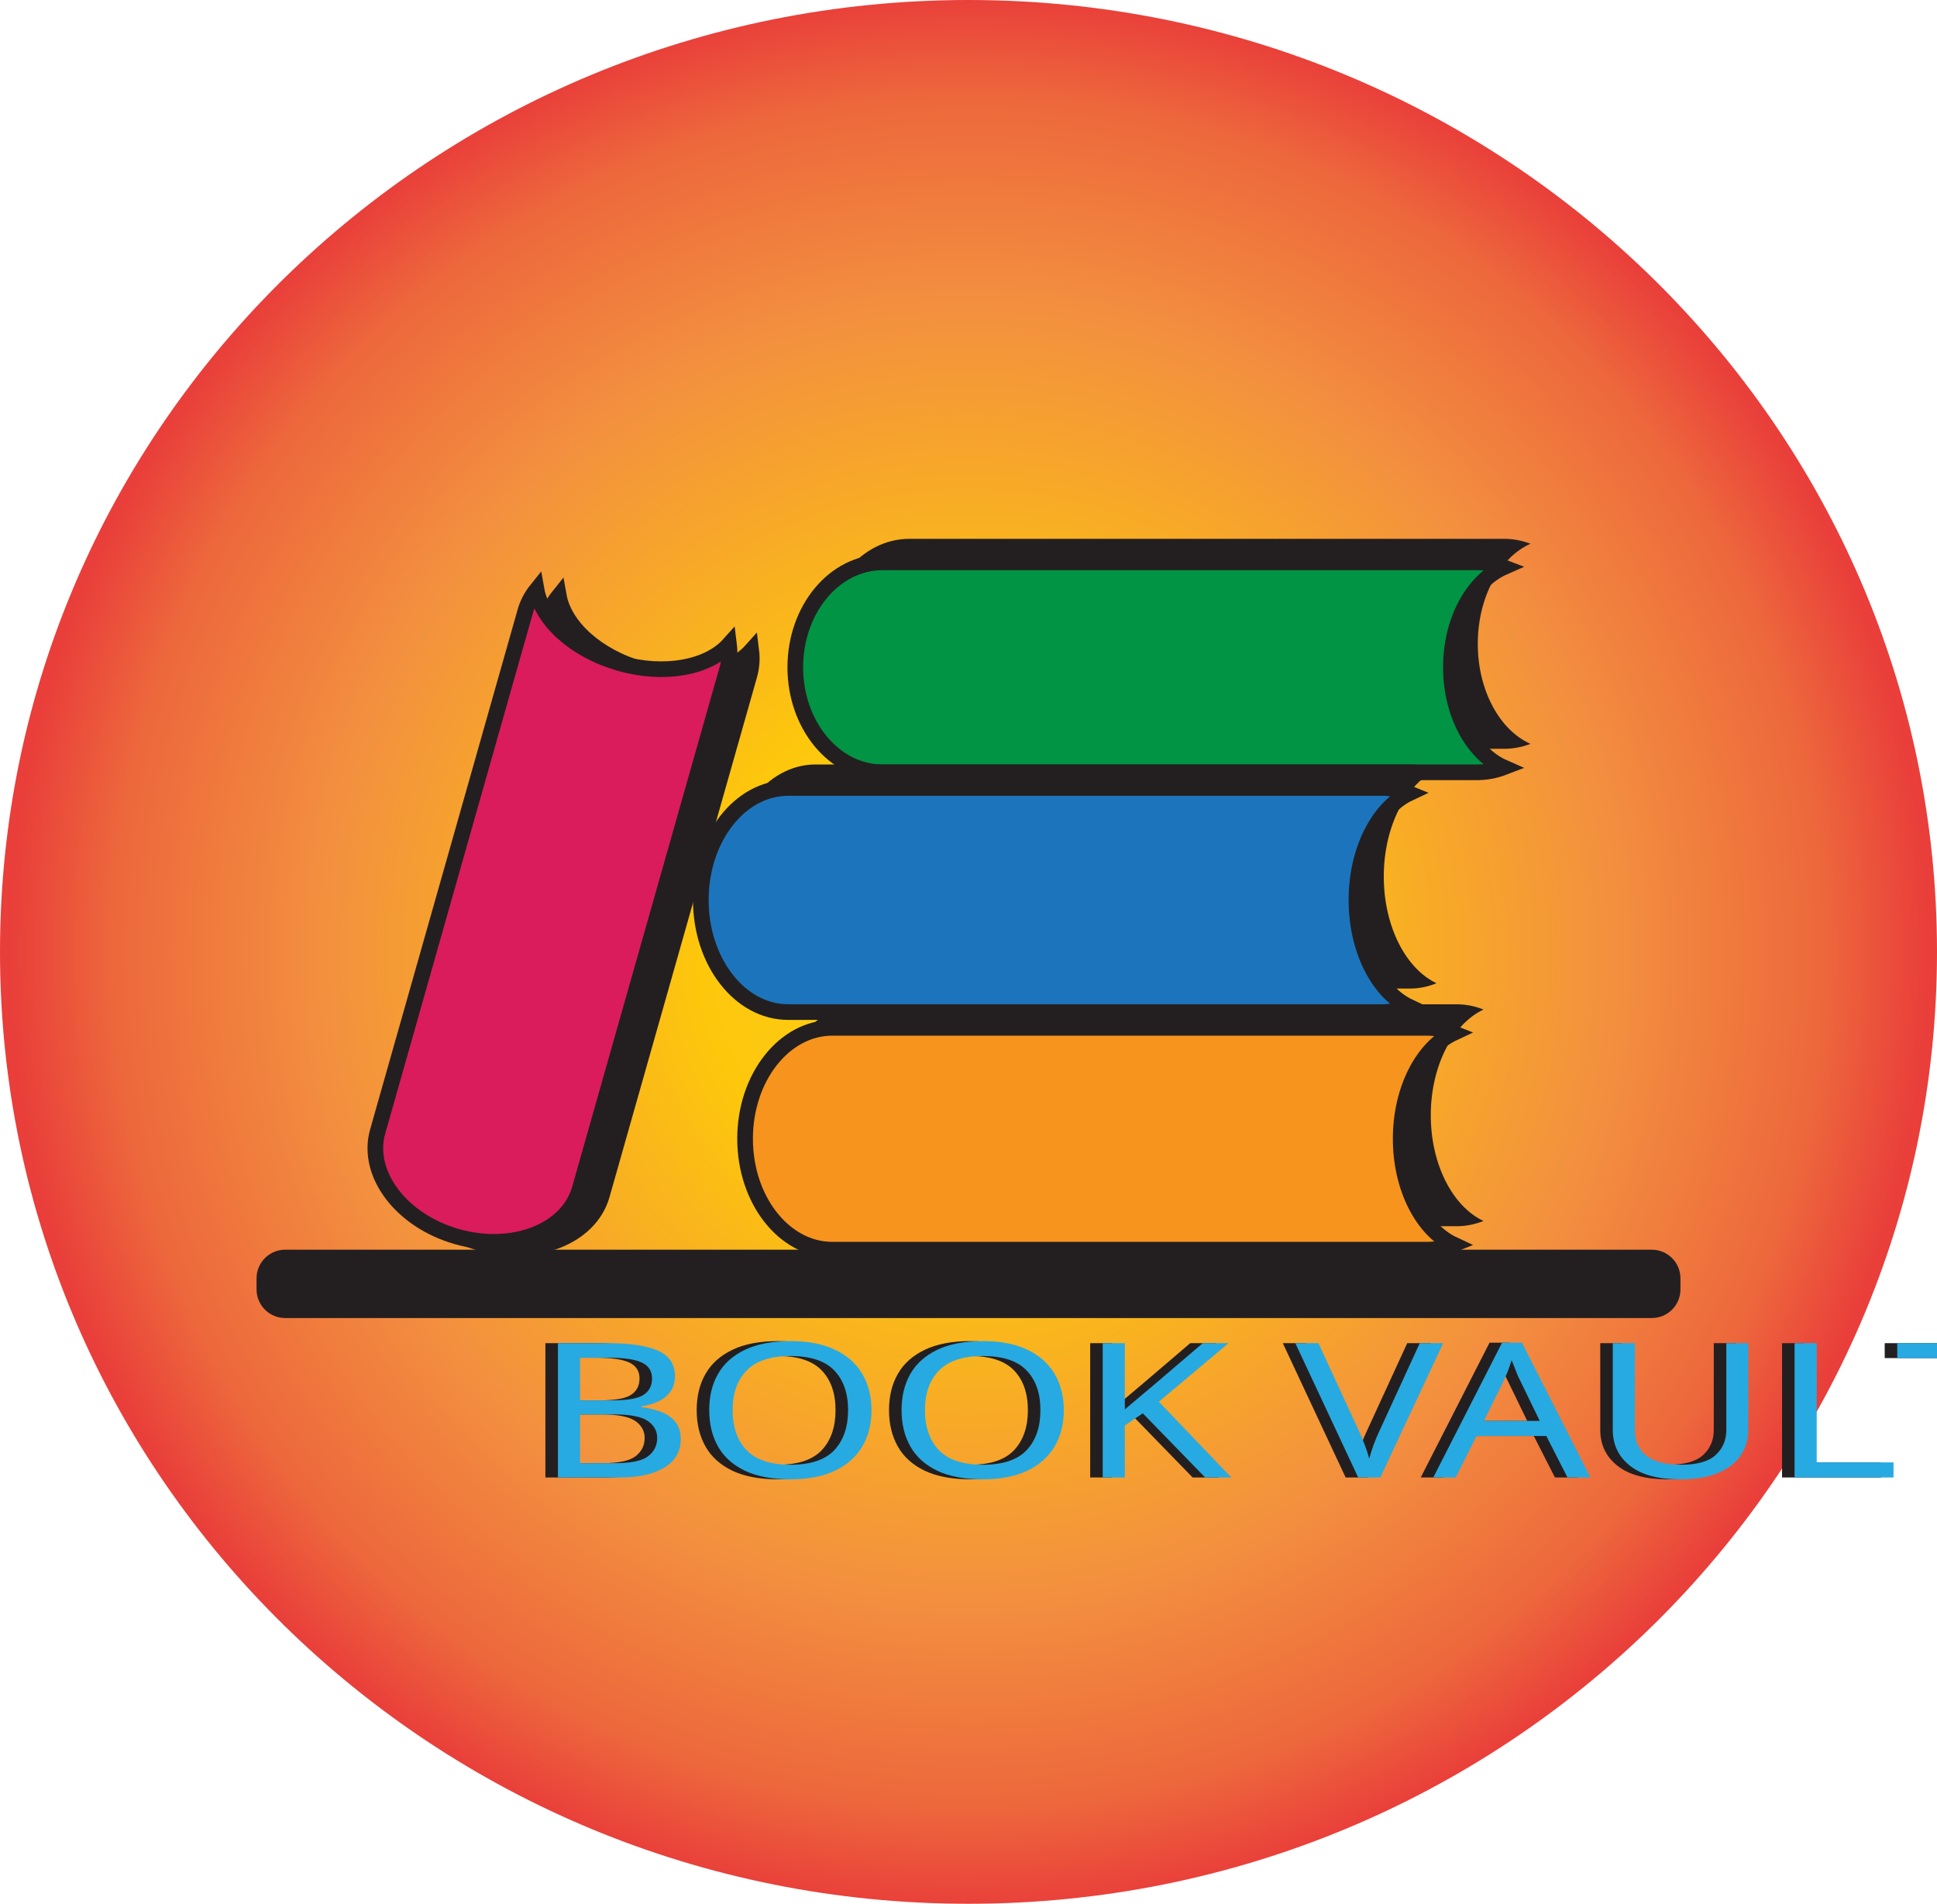
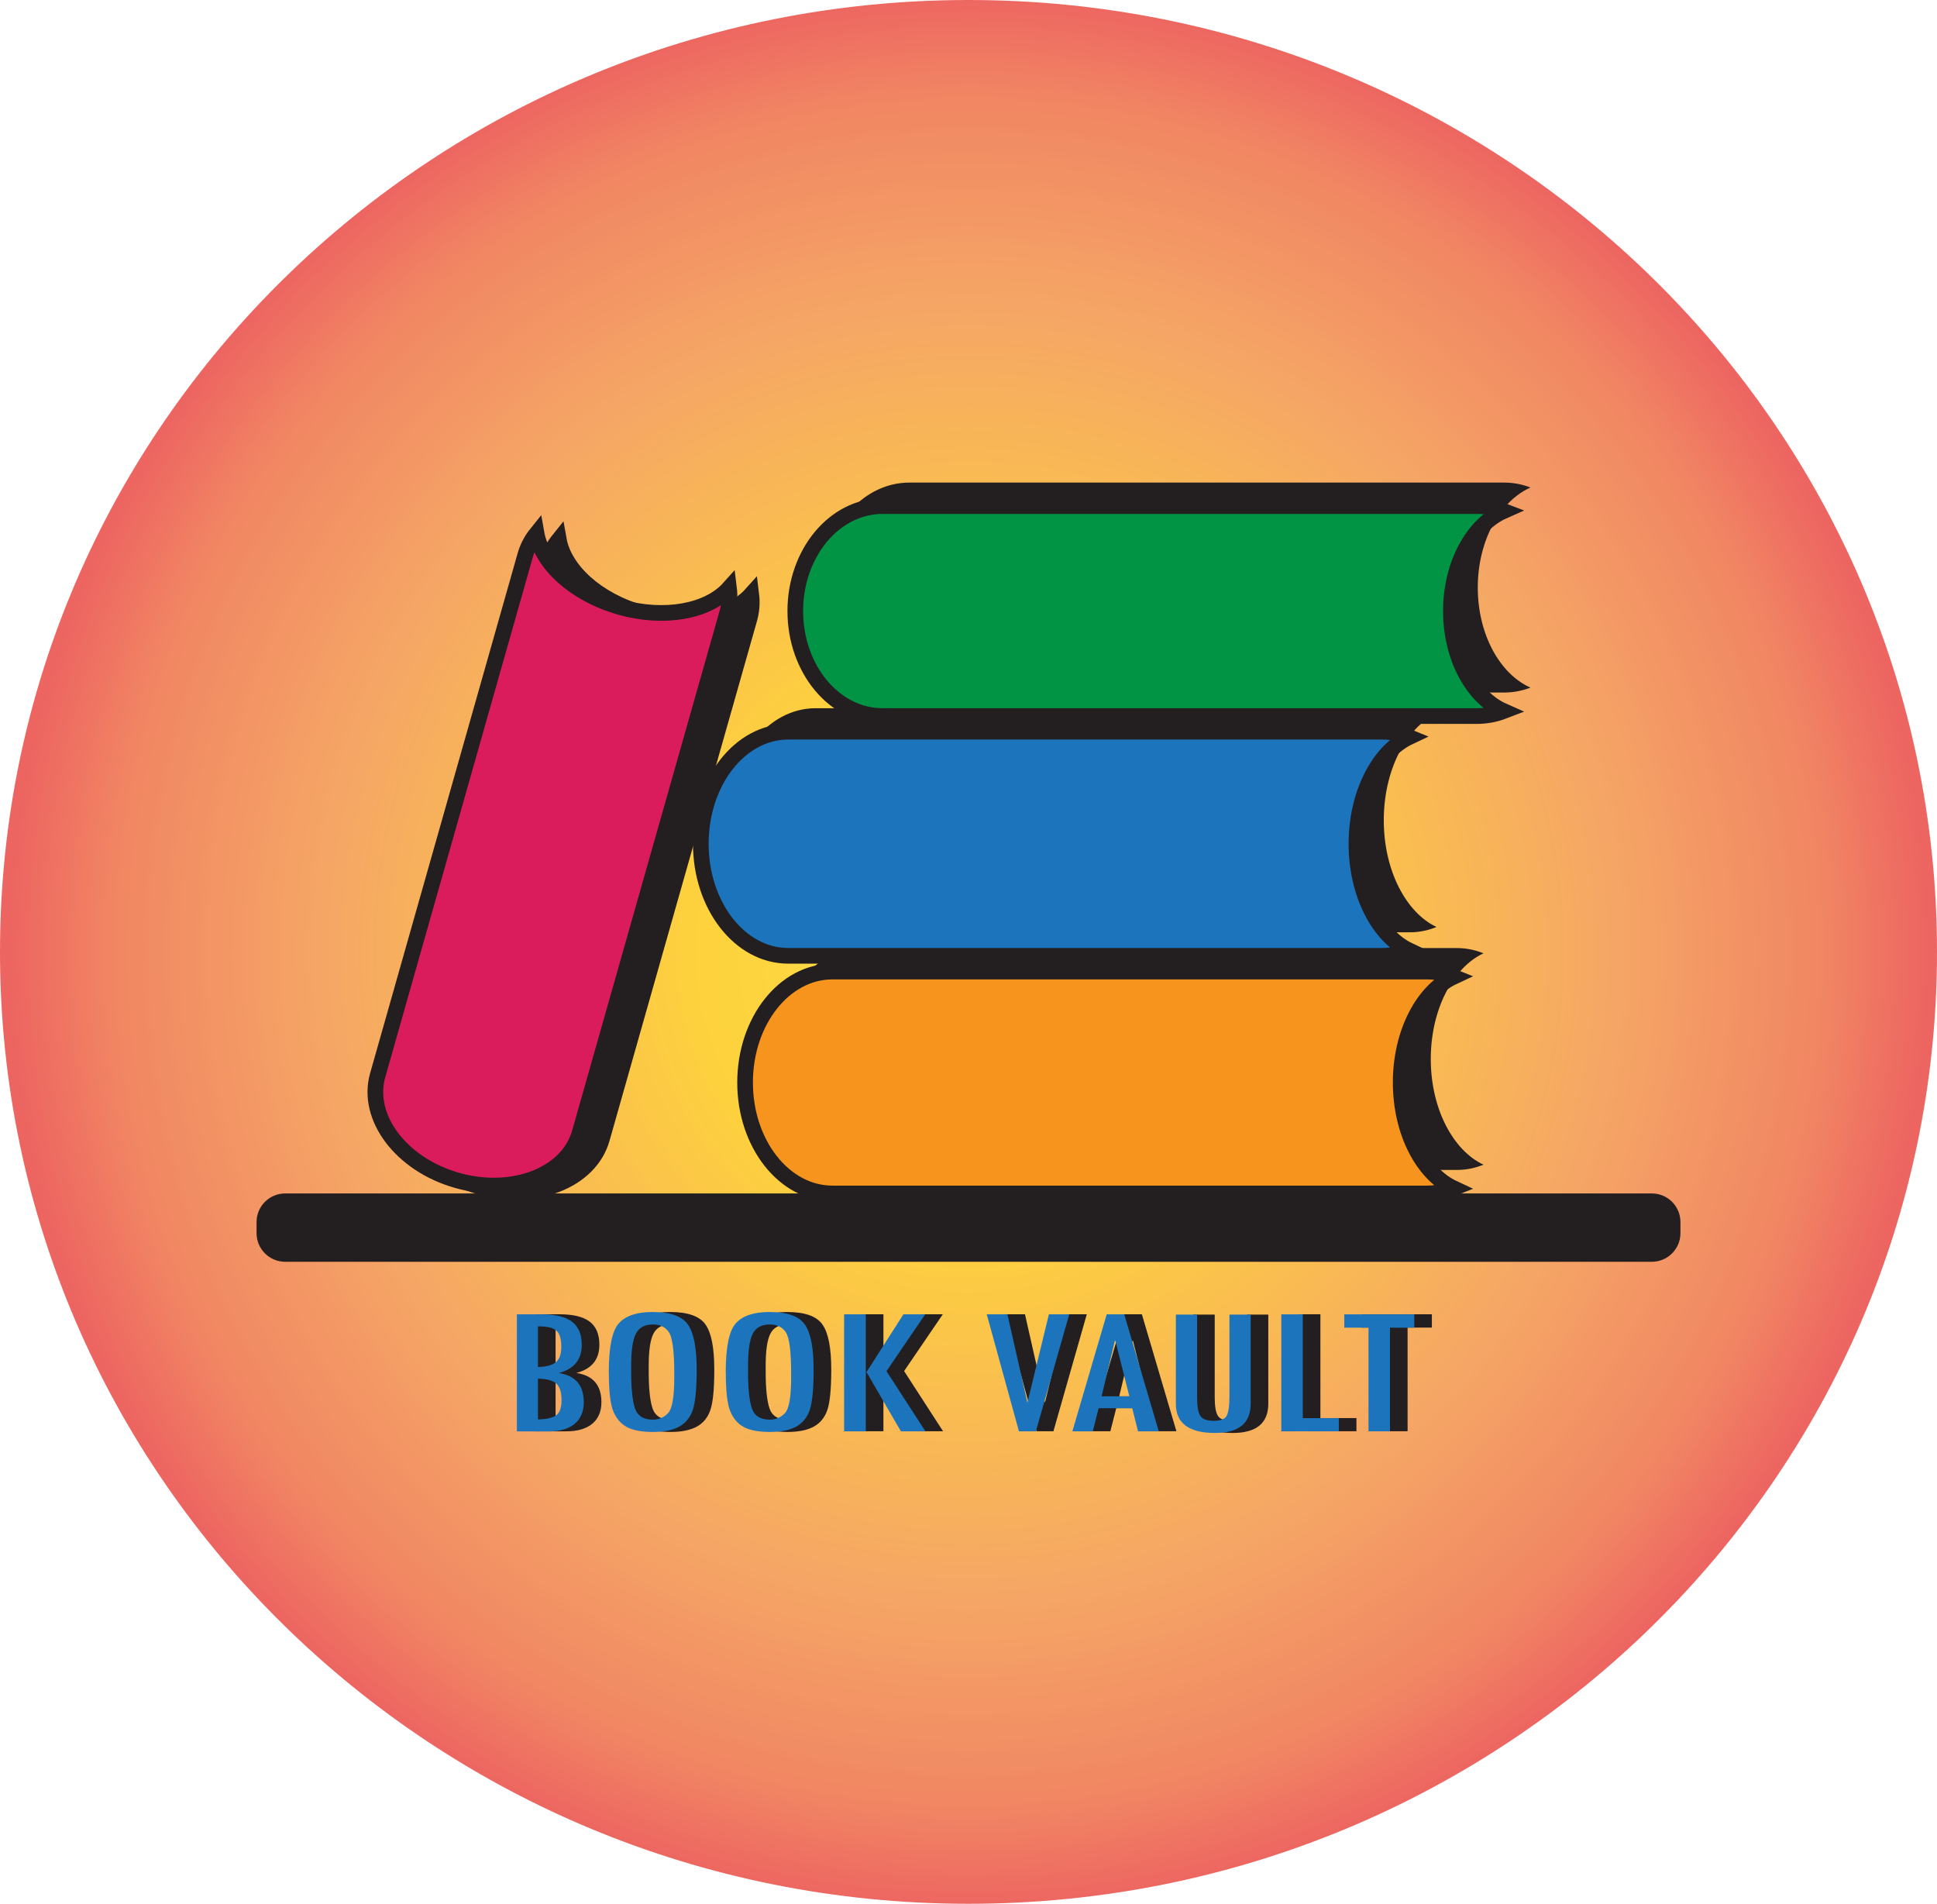
<svg xmlns="http://www.w3.org/2000/svg" id="Layer_1" viewBox="0 0 247.26 242.99">
  <defs>
    <radialGradient id="radial-gradient" cx="123.63" cy="121.49" fx="123.63" fy="121.49" r="122.57" gradientUnits="userSpaceOnUse">
      <stop offset="0" stop-color="#fff33b" />
      <stop offset=".04" stop-color="#fee62d" />
      <stop offset=".12" stop-color="#fdd51b" />
      <stop offset=".2" stop-color="#fdca0f" />
      <stop offset=".28" stop-color="#fdc70c" />
      <stop offset=".67" stop-color="#f3903f" />
      <stop offset=".89" stop-color="#ed683c" />
      <stop offset="1" stop-color="#e93e3a" />
    </radialGradient>
  </defs>
-   <ellipse cx="123.63" cy="121.49" rx="123.63" ry="121.49" fill="url(#radial-gradient)" />
+   <ellipse cx="123.63" cy="121.49" rx="123.63" ry="121.49" fill="url(#radial-gradient)" opacity=".8" />
  <g>
-     <path d="M188.64,82.17c0-5.98,2.83-11.05,6.73-12.77-1.07-.41-2.2-.63-3.39-.63h-75.88c-6.16,0-11.15,6-11.15,13.4s4.99,13.4,11.15,13.4h75.88c1.18,0,2.32-.22,3.39-.63-3.9-1.72-6.73-6.79-6.73-12.77Z" fill="#231f20" />
-     <path d="M185.21,85.17c0-5.98,2.83-11.05,6.73-12.77-1.07-.41-2.2-.63-3.39-.63h-75.88c-6.16,0-11.15,6-11.15,13.4s4.99,13.4,11.15,13.4h75.88c1.18,0,2.32-.22,3.39-.63-3.9-1.72-6.73-6.79-6.73-12.77Z" fill="#009444" stroke="#231f20" stroke-miterlimit="10" stroke-width="2" />
-     <path d="M182.64,142.34c0-6.32,2.83-11.67,6.73-13.49-1.07-.43-2.2-.67-3.39-.67h-75.88c-6.16,0-11.15,6.34-11.15,14.16,0,7.82,4.99,14.16,11.15,14.16h75.88c1.18,0,2.32-.24,3.39-.67-3.9-1.82-6.73-7.17-6.73-13.49Z" fill="#231f20" />
-     <path d="M178.8,145.34c0-6.32,2.83-11.67,6.73-13.49-1.07-.43-2.2-.67-3.39-.67h-75.88c-6.16,0-11.15,6.34-11.15,14.16,0,7.82,4.99,14.16,11.15,14.16h75.88c1.18,0,2.32-.24,3.39-.67-3.9-1.82-6.73-7.17-6.73-13.49Z" fill="#f7941d" stroke="#231f20" stroke-miterlimit="10" stroke-width="2" />
-     <path d="M176.64,111.88c0-6.38,2.83-11.79,6.73-13.63-1.07-.44-2.2-.68-3.39-.68h-75.88c-6.16,0-11.15,6.4-11.15,14.3s4.99,14.3,11.15,14.3h75.88c1.18,0,2.32-.24,3.39-.68-3.9-1.84-6.73-7.24-6.73-13.63Z" fill="#231f20" />
-     <path d="M173.15,114.88c0-6.38,2.83-11.79,6.73-13.63-1.07-.44-2.2-.68-3.39-.68h-75.88c-6.16,0-11.15,6.4-11.15,14.3s4.99,14.3,11.15,14.3h75.88c1.18,0,2.32-.24,3.39-.68-3.9-1.84-6.73-7.24-6.73-13.63Z" fill="#1c75bc" stroke="#231f20" stroke-miterlimit="10" stroke-width="2" />
-     <path d="M81.94,85.42c-5.76-1.63-9.92-5.49-10.61-9.37-.66.82-1.16,1.76-1.45,2.79l-18.83,66.36c-1.53,5.39,3.01,11.39,10.13,13.41,7.12,2.02,14.13-.71,15.66-6.09l18.83-66.36c.29-1.03.36-2.09.23-3.13-2.63,2.94-8.2,4.04-13.95,2.4Z" fill="#231f20" stroke="#231f20" stroke-miterlimit="10" stroke-width="2" />
-     <path d="M79.1,84.64c-5.76-1.63-9.92-5.49-10.61-9.37-.66.82-1.16,1.76-1.45,2.79l-18.83,66.36c-1.53,5.39,3.01,11.39,10.13,13.41,7.12,2.02,14.13-.71,15.66-6.09l18.83-66.36c.29-1.03.36-2.09.23-3.13-2.63,2.94-8.2,4.04-13.95,2.4Z" fill="#da1c5c" stroke="#231f20" stroke-miterlimit="10" stroke-width="2" />
-     <rect x="33.75" y="160.5" width="179.76" height="6.72" rx="2.65" ry="2.65" fill="#231f20" stroke="#231f20" stroke-miterlimit="10" stroke-width="2" />
+     <path d="M188.64,74.99c0-5.98,2.83-11.05,6.73-12.77-1.07-.41-2.2-.63-3.39-.63h-75.88c-6.16,0-11.15,6-11.15,13.4s4.99,13.4,11.15,13.4h75.88c1.18,0,2.32-.22,3.39-.63-3.9-1.72-6.73-6.79-6.73-12.77Z" fill="#231f20" />
+     <path d="M185.21,77.99c0-5.98,2.83-11.05,6.73-12.77-1.07-.41-2.2-.63-3.39-.63h-75.88c-6.16,0-11.15,6-11.15,13.4s4.99,13.4,11.15,13.4h75.88c1.18,0,2.32-.22,3.39-.63-3.9-1.72-6.73-6.79-6.73-12.77Z" fill="#009444" stroke="#231f20" stroke-miterlimit="10" stroke-width="2" />
+     <path d="M182.64,135.16c0-6.32,2.83-11.67,6.73-13.49-1.07-.43-2.2-.67-3.39-.67h-75.88c-6.16,0-11.15,6.34-11.15,14.16,0,7.82,4.99,14.16,11.15,14.16h75.88c1.18,0,2.32-.24,3.39-.67-3.9-1.82-6.73-7.17-6.73-13.49Z" fill="#231f20" />
+     <path d="M178.8,138.16c0-6.32,2.83-11.67,6.73-13.49-1.07-.43-2.2-.67-3.39-.67h-75.88c-6.16,0-11.15,6.34-11.15,14.16,0,7.82,4.99,14.16,11.15,14.16h75.88c1.18,0,2.32-.24,3.39-.67-3.9-1.82-6.73-7.17-6.73-13.49Z" fill="#f7941d" stroke="#231f20" stroke-miterlimit="10" stroke-width="2" />
+     <path d="M176.64,104.7c0-6.38,2.83-11.79,6.73-13.63-1.07-.44-2.2-.68-3.39-.68h-75.88c-6.16,0-11.15,6.4-11.15,14.3s4.99,14.3,11.15,14.3h75.88c1.18,0,2.32-.24,3.39-.68-3.9-1.84-6.73-7.24-6.73-13.63Z" fill="#231f20" />
+     <path d="M173.15,107.7c0-6.38,2.83-11.79,6.73-13.63-1.07-.44-2.2-.68-3.39-.68h-75.88c-6.16,0-11.15,6.4-11.15,14.3s4.99,14.3,11.15,14.3h75.88c1.18,0,2.32-.24,3.39-.68-3.9-1.84-6.73-7.24-6.73-13.63Z" fill="#1c75bc" stroke="#231f20" stroke-miterlimit="10" stroke-width="2" />
+     <path d="M81.94,78.24c-5.76-1.63-9.92-5.49-10.61-9.37-.66.82-1.16,1.76-1.45,2.79l-18.83,66.36c-1.53,5.39,3.01,11.39,10.13,13.41s14.13-.71,15.66-6.09l18.83-66.36c.29-1.03.36-2.09.23-3.13-2.63,2.94-8.2,4.04-13.95,2.4Z" fill="#231f20" stroke="#231f20" stroke-miterlimit="10" stroke-width="2" />
+     <path d="M79.1,77.46c-5.76-1.63-9.92-5.49-10.61-9.37-.66.82-1.16,1.76-1.45,2.79l-18.83,66.36c-1.53,5.39,3.01,11.39,10.13,13.41,7.12,2.02,14.13-.71,15.66-6.09l18.83-66.36c.29-1.03.36-2.09.23-3.13-2.63,2.94-8.2,4.04-13.95,2.4Z" fill="#da1c5c" stroke="#231f20" stroke-miterlimit="10" stroke-width="2" />
+     <rect x="33.75" y="153.32" width="179.76" height="6.72" rx="2.65" ry="2.65" fill="#231f20" stroke="#231f20" stroke-miterlimit="10" stroke-width="2" />
  </g>
-   <text transform="translate(66.57 188.57) scale(1.31 1)" fill="#231f20" font-family="TwCenMT-Condensed, 'Tw Cen MT Condensed'" font-size="24">
-     <tspan x="0" y="0">BOOK VAULT</tspan>
-   </text>
-   <text transform="translate(68.17 188.57) scale(1.31 1)" fill="#27aae1" font-family="TwCenMT-Condensed, 'Tw Cen MT Condensed'" font-size="24">
-     <tspan x="0" y="0">BOOK VAULT</tspan>
-   </text>
+   <g>
+     <path d="M68.22,167.74h3.2c1.74,0,3.02.31,3.85.94.83.63,1.24,1.61,1.24,2.95,0,1.89-.98,3.09-2.94,3.6,2.13.32,3.2,1.56,3.2,3.73,0,1.19-.39,2.1-1.16,2.75-.77.64-1.88.97-3.31.97h-4.07v-14.93ZM70.92,169.28v5.19c1.04-.02,1.8-.22,2.27-.6s.71-1.03.71-1.96c0-1.01-.2-1.7-.61-2.07-.41-.38-1.2-.56-2.36-.56ZM70.92,175.96v5.2c1.08-.02,1.85-.19,2.32-.52s.69-.98.69-1.95c0-1.03-.23-1.74-.7-2.13-.47-.39-1.24-.59-2.31-.6Z" fill="#231f20" />
+     <path d="M79.96,175.17c0-3.24.43-5.34,1.3-6.29.86-.95,2.29-1.43,4.27-1.43,2.27,0,3.78.53,4.53,1.6.75,1.07,1.12,2.98,1.12,5.75,0,2.48-.17,4.2-.5,5.16-.33.96-.91,1.67-1.73,2.12-.82.45-1.94.68-3.35.68s-2.57-.21-3.34-.63c-.77-.42-1.35-1.1-1.73-2.03s-.56-2.58-.56-4.94ZM88.31,175.29c0-2.83-.23-4.58-.68-5.25-.45-.67-1.13-1-2.04-1-1.06,0-1.79.4-2.19,1.2s-.59,2.15-.59,4.04v.82c0,2.12.16,3.66.48,4.63.32.97,1.09,1.46,2.3,1.46.74,0,1.38-.27,1.92-.82.53-.55.8-2.06.8-4.53v-.55Z" fill="#231f20" />
+     <path d="M94.89,175.17c0-3.24.43-5.34,1.3-6.29.86-.95,2.29-1.43,4.27-1.43,2.27,0,3.78.53,4.53,1.6.75,1.07,1.12,2.98,1.12,5.75,0,2.48-.17,4.2-.5,5.16-.33.96-.91,1.67-1.73,2.12-.82.45-1.94.68-3.35.68s-2.57-.21-3.34-.63c-.77-.42-1.35-1.1-1.73-2.03s-.56-2.58-.56-4.94ZM103.24,175.29c0-2.83-.23-4.58-.68-5.25-.45-.67-1.13-1-2.04-1-1.06,0-1.79.4-2.19,1.2s-.59,2.15-.59,4.04v.82c0,2.12.16,3.66.48,4.63.32.97,1.09,1.46,2.3,1.46.74,0,1.38-.27,1.92-.82.53-.55.8-2.06.8-4.53v-.55Z" fill="#231f20" />
+     <path d="M120.38,182.67h-3.13l-4.4-7.58h-.08v7.58h-2.77v-14.93h2.77v7.39h.08l4.72-7.39h2.78l-4.94,7.25,4.97,7.68Z" fill="#231f20" />
+     <path d="M128.19,167.74h2.65l2.55,11.28,2.74-11.28h2.6l-4.26,14.93h-2.16l-4.11-14.93Z" fill="#231f20" />
+     <path d="M150.16,182.67h-2.64l-.74-2.95h-4.29l-.75,2.95h-2.6l4.38-14.93h2.24l4.41,14.93ZM146.41,178.21l-1.78-7.08h-.07l-1.69,7.08h3.53Z" fill="#231f20" />
+     <path d="M161.9,179.15c0,2.49-1.52,3.74-4.55,3.74-3.33,0-5-1.24-5-3.71v-11.4h2.71v10.56c0,1.13.13,1.92.4,2.35.26.43.84.65,1.73.65s1.45-.23,1.67-.69.33-1.27.33-2.43v-10.44h2.71v11.38Z" fill="#231f20" />
+     <path d="M173.15,182.67h-7.34v-14.93h2.74v13.25h4.6v1.68Z" fill="#231f20" />
+     <path d="M182.78,169.44h-3.1v13.23h-2.74v-13.23h-3.09v-1.7h8.93v1.7Z" fill="#231f20" />
+   </g>
+   <g>
+     <path d="M65.97,167.75h3.2c1.74,0,3.02.31,3.85.94.83.63,1.24,1.61,1.24,2.95,0,1.89-.98,3.09-2.94,3.6,2.13.32,3.2,1.56,3.2,3.73,0,1.19-.39,2.1-1.16,2.75-.77.64-1.88.97-3.31.97h-4.07v-14.93ZM68.67,169.28v5.19c1.04-.02,1.8-.22,2.27-.6s.71-1.03.71-1.96c0-1.01-.2-1.7-.61-2.07-.41-.38-1.2-.56-2.36-.56ZM68.67,175.96v5.2c1.08-.02,1.85-.19,2.32-.52s.69-.98.69-1.95c0-1.03-.23-1.74-.7-2.13-.47-.39-1.24-.59-2.31-.6Z" fill="#1c75bc" />
+     <path d="M77.71,175.17c0-3.24.43-5.34,1.3-6.29.86-.95,2.29-1.43,4.27-1.43,2.27,0,3.78.53,4.53,1.6.75,1.07,1.12,2.98,1.12,5.75,0,2.48-.17,4.2-.5,5.16-.33.96-.91,1.67-1.73,2.12-.82.45-1.94.68-3.35.68s-2.57-.21-3.34-.63c-.77-.42-1.35-1.1-1.73-2.03s-.56-2.58-.56-4.94ZM86.07,175.29c0-2.83-.23-4.58-.68-5.25-.45-.67-1.13-1-2.04-1-1.06,0-1.79.4-2.19,1.2s-.59,2.15-.59,4.04v.82c0,2.12.16,3.66.48,4.63.32.97,1.09,1.46,2.3,1.46.74,0,1.38-.27,1.92-.82.53-.55.8-2.06.8-4.53v-.55Z" fill="#1c75bc" />
+     <path d="M92.64,175.17c0-3.24.43-5.34,1.3-6.29.86-.95,2.29-1.43,4.27-1.43,2.27,0,3.78.53,4.53,1.6.75,1.07,1.12,2.98,1.12,5.75,0,2.48-.17,4.2-.5,5.16-.33.96-.91,1.67-1.73,2.12-.82.45-1.94.68-3.35.68s-2.57-.21-3.34-.63c-.77-.42-1.35-1.1-1.73-2.03s-.56-2.58-.56-4.94ZM100.99,175.29c0-2.83-.23-4.58-.68-5.25-.45-.67-1.13-1-2.04-1-1.06,0-1.79.4-2.19,1.2s-.59,2.15-.59,4.04v.82c0,2.12.16,3.66.48,4.63.32.97,1.09,1.46,2.3,1.46.74,0,1.38-.27,1.92-.82.53-.55.8-2.06.8-4.53v-.55Z" fill="#1c75bc" />
+     <path d="M118.13,182.68h-3.13l-4.4-7.58h-.08v7.58h-2.77v-14.93h2.77v7.39h.08l4.72-7.39h2.78l-4.94,7.25,4.97,7.68Z" fill="#1c75bc" />
+     <path d="M125.95,167.75h2.65l2.55,11.28,2.74-11.28h2.6l-4.26,14.93h-2.16l-4.11-14.93Z" fill="#1c75bc" />
+     <path d="M147.91,182.68h-2.64l-.74-2.95h-4.29l-.75,2.95h-2.6l4.38-14.93h2.24l4.41,14.93ZM144.16,178.21l-1.78-7.08h-.07l-1.69,7.08h3.53Z" fill="#1c75bc" />
+     <path d="M159.65,179.15c0,2.49-1.52,3.74-4.55,3.74-3.33,0-5-1.24-5-3.71v-11.4h2.71v10.56c0,1.13.13,1.92.4,2.35.26.43.84.65,1.73.65s1.45-.23,1.67-.69.33-1.27.33-2.43v-10.44h2.71v11.38Z" fill="#1c75bc" />
+     <path d="M170.9,182.68h-7.34v-14.93h2.74v13.25h4.6v1.68Z" fill="#1c75bc" />
+     <path d="M180.53,169.45h-3.1v13.23h-2.74v-13.23h-3.09v-1.7h8.93v1.7Z" fill="#1c75bc" />
+   </g>
</svg>
